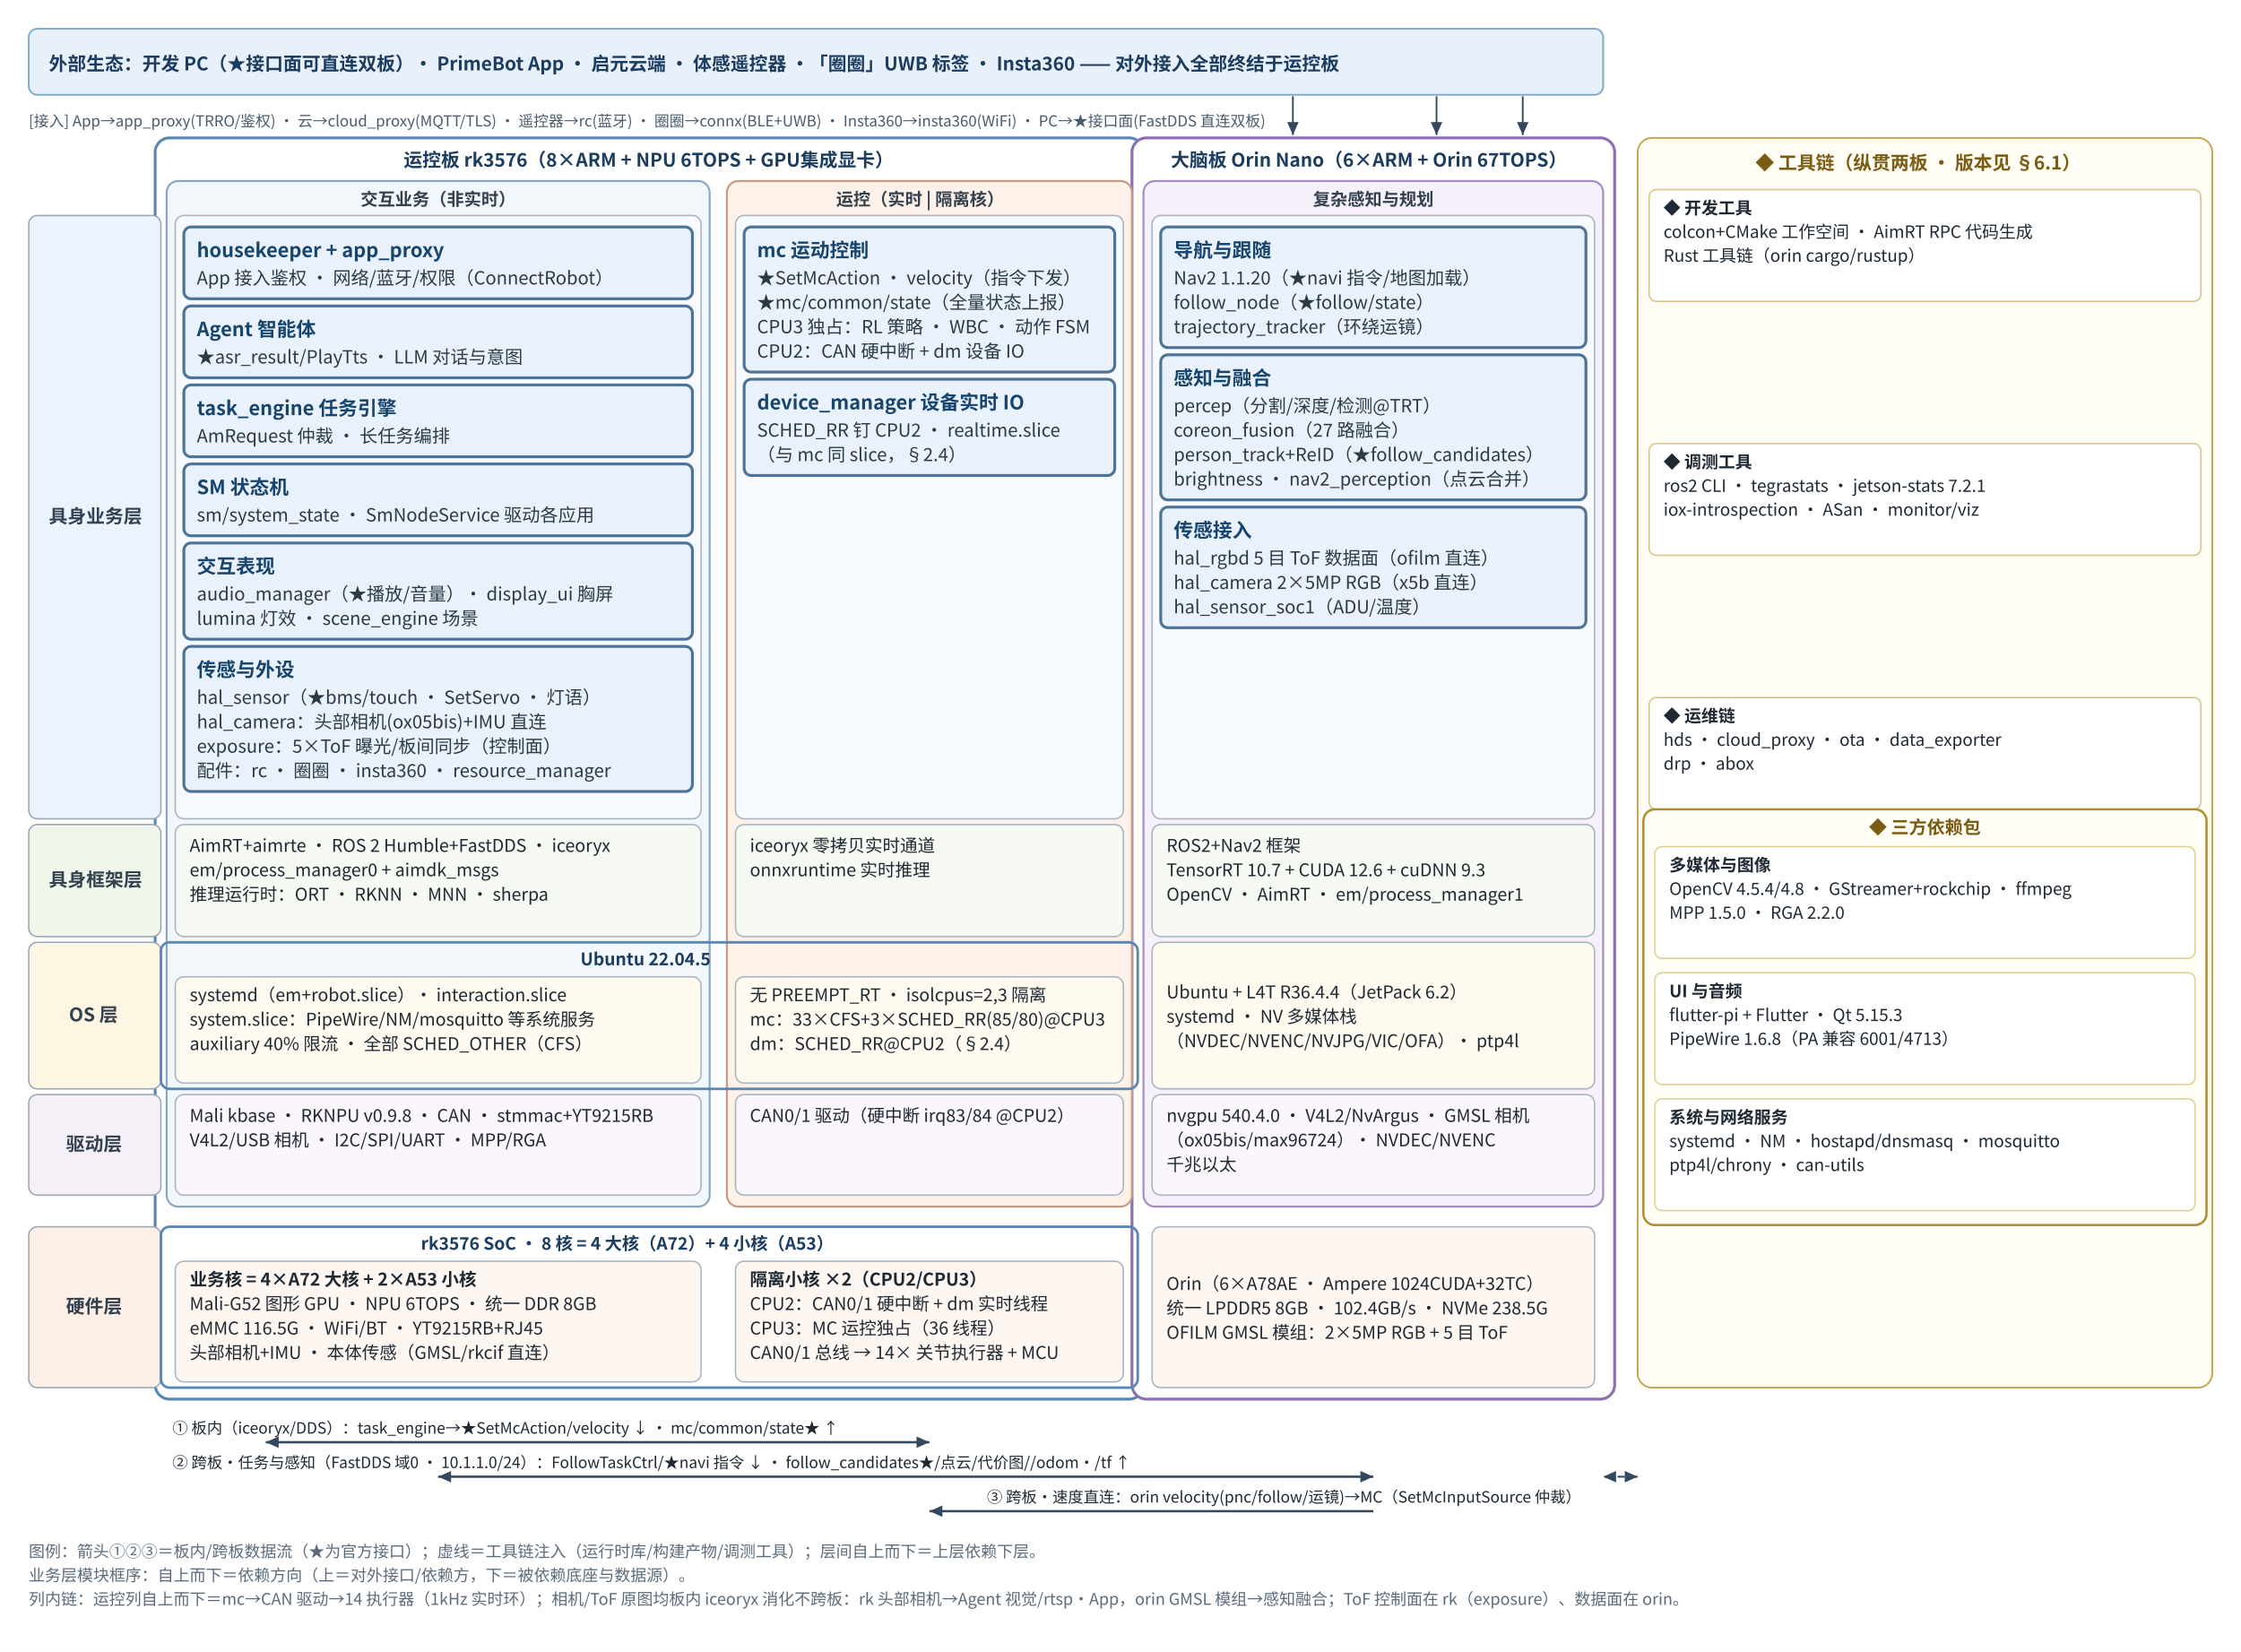
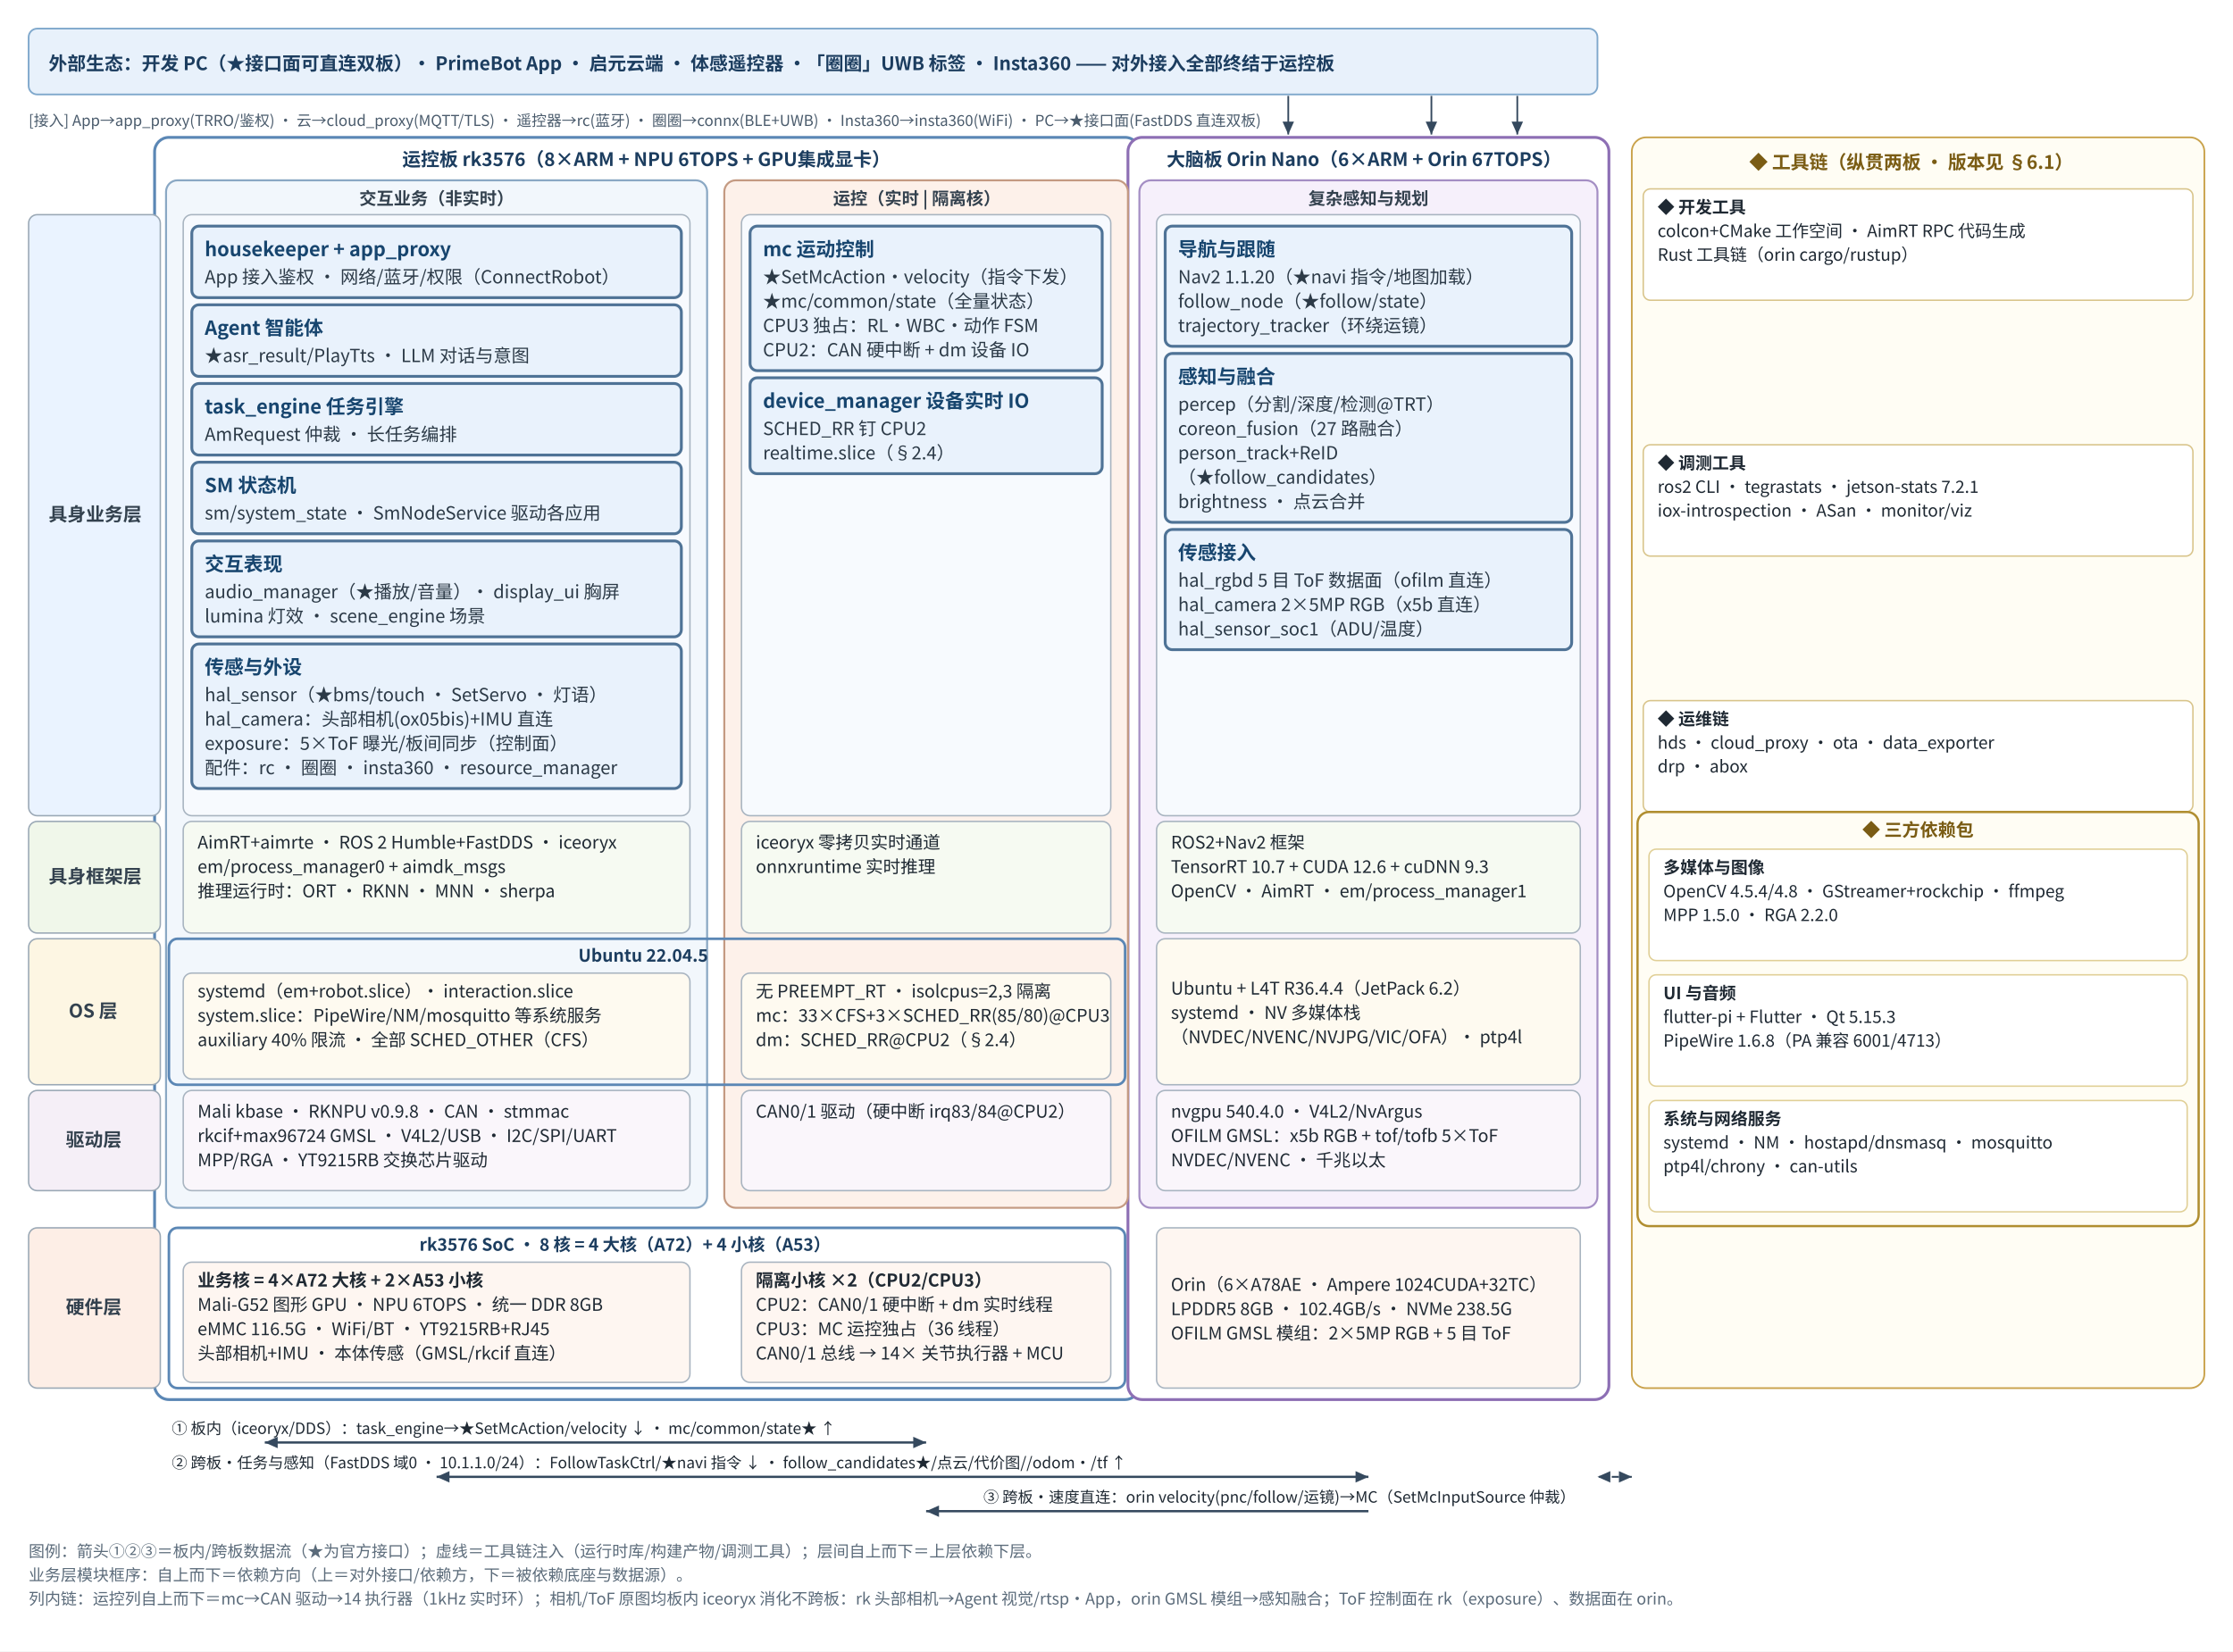
- <svg xmlns="http://www.w3.org/2000/svg" width="1560" height="1150" viewBox="0 0 1560 1150">
-   <rect x="0" y="0" width="1560" height="1150" fill="#ffffff" />
+ <svg xmlns="http://www.w3.org/2000/svg" width="1560" height="1154" viewBox="0 0 1560 1154">
+   <rect x="0" y="0" width="1560" height="1154" fill="#ffffff" />
  <rect x="20" y="20" width="1096" height="46" rx="6" fill="#e8f1fb" stroke="#7fa8cc" stroke-width="1.2" />
  <text x="34" y="49" font-family="Noto Sans CJK SC" font-size="13" fill="#1c3d5f" font-weight="700">外部生态：开发 PC（★接口面可直连双板）· PrimeBot App · 启元云端 · 体感遥控器 ·「圈圈」UWB 标签 · Insta360 —— 对外接入全部终结于运控板</text>
  <line x1="900" y1="67" x2="900" y2="94" stroke="#35495e" stroke-width="1.2" />
  <polygon points="900,94 896,85 904,85" fill="#35495e" />
  <line x1="1000" y1="67" x2="1000" y2="94" stroke="#35495e" stroke-width="1.2" />
  <polygon points="1000,94 996,85 1004,85" fill="#35495e" />
  <line x1="1060" y1="67" x2="1060" y2="94" stroke="#35495e" stroke-width="1.2" />
  <polygon points="1060,94 1056,85 1064,85" fill="#35495e" />
  <text x="20" y="88" font-family="Noto Sans CJK SC" font-size="10.5" fill="#4a5b6c">[接入] App→app_proxy(TRRO/鉴权) · 云→cloud_proxy(MQTT/TLS) · 遥控器→rc(蓝牙) · 圈圈→connx(BLE+UWB) · Insta360→insta360(WiFi) · PC→★接口面(FastDDS 直连双板)</text>
-   <rect x="108" y="96" width="688" height="878" rx="10" fill="#ffffff" stroke="#5b87b5" stroke-width="2" />
+   <rect x="108" y="96" width="688" height="882" rx="10" fill="#ffffff" stroke="#5b87b5" stroke-width="2" />
  <text x="281" y="116" font-family="Noto Sans CJK SC" font-size="13" fill="#1c3d5f" font-weight="700">运控板 rk3576（8×ARM + NPU 6TOPS + GPU集成显卡）</text>
-   <rect x="788" y="96" width="336" height="878" rx="10" fill="#ffffff" stroke="#8d6fb4" stroke-width="2" />
+   <rect x="788" y="96" width="336" height="882" rx="10" fill="#ffffff" stroke="#8d6fb4" stroke-width="2" />
  <text x="815" y="116" font-family="Noto Sans CJK SC" font-size="13" fill="#1c3d5f" font-weight="700">大脑板 Orin Nano（6×ARM + Orin 67TOPS）</text>
-   <rect x="116" y="126" width="378" height="714" rx="8" fill="#f2f7fc" stroke="#8aa8c4" stroke-width="1.4" />
+   <rect x="116" y="126" width="378" height="718" rx="8" fill="#f2f7fc" stroke="#8aa8c4" stroke-width="1.4" />
  <text x="251" y="143" font-family="Noto Sans CJK SC" font-size="12" fill="#33414e" font-weight="700">交互业务（非实时）</text>
-   <rect x="506" y="126" width="282" height="714" rx="8" fill="#fdf1ea" stroke="#c49a82" stroke-width="1.4" />
+   <rect x="506" y="126" width="282" height="718" rx="8" fill="#fdf1ea" stroke="#c49a82" stroke-width="1.4" />
  <text x="582" y="143" font-family="Noto Sans CJK SC" font-size="12" fill="#33414e" font-weight="700">运控（实时 | 隔离核）</text>
-   <rect x="796" y="126" width="320" height="714" rx="8" fill="#f6f0fb" stroke="#a48ec4" stroke-width="1.4" />
+   <rect x="796" y="126" width="320" height="718" rx="8" fill="#f6f0fb" stroke="#a48ec4" stroke-width="1.4" />
  <text x="914" y="143" font-family="Noto Sans CJK SC" font-size="12" fill="#33414e" font-weight="700">复杂感知与规划</text>
  <rect x="20" y="150" width="92" height="420" rx="6" fill="#eaf3ff" stroke="#9aa8b5" stroke-width="1" />
  <text x="34" y="364" font-family="Noto Sans CJK SC" font-size="13" fill="#33414e" font-weight="700">具身业务层</text>
-   <rect x="122" y="150" width="366" height="420" rx="6" fill="#f7fafe" stroke="#a8b4c0" stroke-width="1" />
-   <rect x="128" y="158" width="354" height="50" rx="5" fill="#e9f2fc" stroke="#4f7396" stroke-width="2" />
-   <text x="137" y="179" font-family="Noto Sans CJK SC" font-size="13.6" fill="#17456e" font-weight="700">housekeeper + app_proxy</text>
-   <text x="137" y="198" font-family="Noto Sans CJK SC" font-size="12.6" fill="#2c3a47">App 接入鉴权 · 网络/蓝牙/权限（ConnectRobot）</text>
-   <rect x="128" y="213" width="354" height="50" rx="5" fill="#e9f2fc" stroke="#4f7396" stroke-width="2" />
-   <text x="137" y="234" font-family="Noto Sans CJK SC" font-size="13.6" fill="#17456e" font-weight="700">Agent 智能体</text>
-   <text x="137" y="253" font-family="Noto Sans CJK SC" font-size="12.6" fill="#2c3a47">★asr_result/PlayTts · LLM 对话与意图</text>
-   <rect x="128" y="268" width="354" height="50" rx="5" fill="#e9f2fc" stroke="#4f7396" stroke-width="2" />
-   <text x="137" y="289" font-family="Noto Sans CJK SC" font-size="13.6" fill="#17456e" font-weight="700">task_engine 任务引擎</text>
-   <text x="137" y="308" font-family="Noto Sans CJK SC" font-size="12.6" fill="#2c3a47">AmRequest 仲裁 · 长任务编排</text>
-   <rect x="128" y="323" width="354" height="50" rx="5" fill="#e9f2fc" stroke="#4f7396" stroke-width="2" />
-   <text x="137" y="344" font-family="Noto Sans CJK SC" font-size="13.6" fill="#17456e" font-weight="700">SM 状态机</text>
-   <text x="137" y="363" font-family="Noto Sans CJK SC" font-size="12.6" fill="#2c3a47">sm/system_state · SmNodeService 驱动各应用</text>
-   <rect x="128" y="378" width="354" height="67" rx="5" fill="#e9f2fc" stroke="#4f7396" stroke-width="2" />
-   <text x="137" y="399" font-family="Noto Sans CJK SC" font-size="13.6" fill="#17456e" font-weight="700">交互表现</text>
-   <text x="137" y="418" font-family="Noto Sans CJK SC" font-size="12.6" fill="#2c3a47">audio_manager（★播放/音量）· display_ui 胸屏</text>
-   <text x="137" y="435" font-family="Noto Sans CJK SC" font-size="12.6" fill="#2c3a47">lumina 灯效 · scene_engine 场景</text>
-   <rect x="128" y="450" width="354" height="101" rx="5" fill="#e9f2fc" stroke="#4f7396" stroke-width="2" />
-   <text x="137" y="471" font-family="Noto Sans CJK SC" font-size="13.6" fill="#17456e" font-weight="700">传感与外设</text>
-   <text x="137" y="490" font-family="Noto Sans CJK SC" font-size="12.6" fill="#2c3a47">hal_sensor（★bms/touch · SetServo · 灯语）</text>
-   <text x="137" y="507" font-family="Noto Sans CJK SC" font-size="12.6" fill="#2c3a47">hal_camera：头部相机(ox05bis)+IMU 直连</text>
-   <text x="137" y="524" font-family="Noto Sans CJK SC" font-size="12.6" fill="#2c3a47">exposure：5×ToF 曝光/板间同步（控制面）</text>
-   <text x="137" y="541" font-family="Noto Sans CJK SC" font-size="12.6" fill="#2c3a47">配件：rc · 圈圈 · insta360 · resource_manager</text>
-   <rect x="512" y="150" width="270" height="420" rx="6" fill="#f7fafe" stroke="#a8b4c0" stroke-width="1" />
-   <rect x="518" y="158" width="258" height="101" rx="5" fill="#e9f2fc" stroke="#4f7396" stroke-width="2" />
-   <text x="527" y="179" font-family="Noto Sans CJK SC" font-size="13.6" fill="#17456e" font-weight="700">mc 运动控制</text>
-   <text x="527" y="198" font-family="Noto Sans CJK SC" font-size="12.6" fill="#2c3a47">★SetMcAction · velocity（指令下发）</text>
-   <text x="527" y="215" font-family="Noto Sans CJK SC" font-size="12.6" fill="#2c3a47">★mc/common/state（全量状态上报）</text>
-   <text x="527" y="232" font-family="Noto Sans CJK SC" font-size="12.6" fill="#2c3a47">CPU3 独占：RL 策略 · WBC · 动作 FSM</text>
-   <text x="527" y="249" font-family="Noto Sans CJK SC" font-size="12.6" fill="#2c3a47">CPU2：CAN 硬中断 + dm 设备 IO</text>
-   <rect x="518" y="264" width="258" height="67" rx="5" fill="#e9f2fc" stroke="#4f7396" stroke-width="2" />
-   <text x="527" y="285" font-family="Noto Sans CJK SC" font-size="13.6" fill="#17456e" font-weight="700">device_manager 设备实时 IO</text>
-   <text x="527" y="304" font-family="Noto Sans CJK SC" font-size="12.6" fill="#2c3a47">SCHED_RR 钉 CPU2 · realtime.slice</text>
-   <text x="527" y="321" font-family="Noto Sans CJK SC" font-size="12.6" fill="#2c3a47">（与 mc 同 slice，§2.4）</text>
-   <rect x="802" y="150" width="308" height="420" rx="6" fill="#f7fafe" stroke="#a8b4c0" stroke-width="1" />
-   <rect x="808" y="158" width="296" height="84" rx="5" fill="#e9f2fc" stroke="#4f7396" stroke-width="2" />
-   <text x="817" y="179" font-family="Noto Sans CJK SC" font-size="13.6" fill="#17456e" font-weight="700">导航与跟随</text>
-   <text x="817" y="198" font-family="Noto Sans CJK SC" font-size="12.6" fill="#2c3a47">Nav2 1.1.20（★navi 指令/地图加载）</text>
-   <text x="817" y="215" font-family="Noto Sans CJK SC" font-size="12.6" fill="#2c3a47">follow_node（★follow/state）</text>
-   <text x="817" y="232" font-family="Noto Sans CJK SC" font-size="12.6" fill="#2c3a47">trajectory_tracker（环绕运镜）</text>
-   <rect x="808" y="247" width="296" height="101" rx="5" fill="#e9f2fc" stroke="#4f7396" stroke-width="2" />
-   <text x="817" y="268" font-family="Noto Sans CJK SC" font-size="13.6" fill="#17456e" font-weight="700">感知与融合</text>
-   <text x="817" y="287" font-family="Noto Sans CJK SC" font-size="12.6" fill="#2c3a47">percep（分割/深度/检测@TRT）</text>
-   <text x="817" y="304" font-family="Noto Sans CJK SC" font-size="12.6" fill="#2c3a47">coreon_fusion（27 路融合）</text>
-   <text x="817" y="321" font-family="Noto Sans CJK SC" font-size="12.6" fill="#2c3a47">person_track+ReID（★follow_candidates）</text>
-   <text x="817" y="338" font-family="Noto Sans CJK SC" font-size="12.6" fill="#2c3a47">brightness · nav2_perception（点云合并）</text>
-   <rect x="808" y="353" width="296" height="84" rx="5" fill="#e9f2fc" stroke="#4f7396" stroke-width="2" />
-   <text x="817" y="374" font-family="Noto Sans CJK SC" font-size="13.6" fill="#17456e" font-weight="700">传感接入</text>
-   <text x="817" y="393" font-family="Noto Sans CJK SC" font-size="12.6" fill="#2c3a47">hal_rgbd 5 目 ToF 数据面（ofilm 直连）</text>
-   <text x="817" y="410" font-family="Noto Sans CJK SC" font-size="12.6" fill="#2c3a47">hal_camera 2×5MP RGB（x5b 直连）</text>
-   <text x="817" y="427" font-family="Noto Sans CJK SC" font-size="12.6" fill="#2c3a47">hal_sensor_soc1（ADU/温度）</text>
+   <rect x="128" y="150" width="354" height="420" rx="6" fill="#f7fafe" stroke="#a8b4c0" stroke-width="1" />
+   <rect x="134" y="158" width="342" height="50" rx="5" fill="#e9f2fc" stroke="#4f7396" stroke-width="2" />
+   <text x="143" y="179" font-family="Noto Sans CJK SC" font-size="13.6" fill="#17456e" font-weight="700">housekeeper + app_proxy</text>
+   <text x="143" y="198" font-family="Noto Sans CJK SC" font-size="12.6" fill="#2c3a47">App 接入鉴权 · 网络/蓝牙/权限（ConnectRobot）</text>
+   <rect x="134" y="213" width="342" height="50" rx="5" fill="#e9f2fc" stroke="#4f7396" stroke-width="2" />
+   <text x="143" y="234" font-family="Noto Sans CJK SC" font-size="13.6" fill="#17456e" font-weight="700">Agent 智能体</text>
+   <text x="143" y="253" font-family="Noto Sans CJK SC" font-size="12.6" fill="#2c3a47">★asr_result/PlayTts · LLM 对话与意图</text>
+   <rect x="134" y="268" width="342" height="50" rx="5" fill="#e9f2fc" stroke="#4f7396" stroke-width="2" />
+   <text x="143" y="289" font-family="Noto Sans CJK SC" font-size="13.6" fill="#17456e" font-weight="700">task_engine 任务引擎</text>
+   <text x="143" y="308" font-family="Noto Sans CJK SC" font-size="12.6" fill="#2c3a47">AmRequest 仲裁 · 长任务编排</text>
+   <rect x="134" y="323" width="342" height="50" rx="5" fill="#e9f2fc" stroke="#4f7396" stroke-width="2" />
+   <text x="143" y="344" font-family="Noto Sans CJK SC" font-size="13.6" fill="#17456e" font-weight="700">SM 状态机</text>
+   <text x="143" y="363" font-family="Noto Sans CJK SC" font-size="12.6" fill="#2c3a47">sm/system_state · SmNodeService 驱动各应用</text>
+   <rect x="134" y="378" width="342" height="67" rx="5" fill="#e9f2fc" stroke="#4f7396" stroke-width="2" />
+   <text x="143" y="399" font-family="Noto Sans CJK SC" font-size="13.6" fill="#17456e" font-weight="700">交互表现</text>
+   <text x="143" y="418" font-family="Noto Sans CJK SC" font-size="12.6" fill="#2c3a47">audio_manager（★播放/音量）· display_ui 胸屏</text>
+   <text x="143" y="435" font-family="Noto Sans CJK SC" font-size="12.6" fill="#2c3a47">lumina 灯效 · scene_engine 场景</text>
+   <rect x="134" y="450" width="342" height="101" rx="5" fill="#e9f2fc" stroke="#4f7396" stroke-width="2" />
+   <text x="143" y="471" font-family="Noto Sans CJK SC" font-size="13.6" fill="#17456e" font-weight="700">传感与外设</text>
+   <text x="143" y="490" font-family="Noto Sans CJK SC" font-size="12.6" fill="#2c3a47">hal_sensor（★bms/touch · SetServo · 灯语）</text>
+   <text x="143" y="507" font-family="Noto Sans CJK SC" font-size="12.6" fill="#2c3a47">hal_camera：头部相机(ox05bis)+IMU 直连</text>
+   <text x="143" y="524" font-family="Noto Sans CJK SC" font-size="12.6" fill="#2c3a47">exposure：5×ToF 曝光/板间同步（控制面）</text>
+   <text x="143" y="541" font-family="Noto Sans CJK SC" font-size="12.6" fill="#2c3a47">配件：rc · 圈圈 · insta360 · resource_manager</text>
+   <rect x="518" y="150" width="258" height="420" rx="6" fill="#f7fafe" stroke="#a8b4c0" stroke-width="1" />
+   <rect x="524" y="158" width="246" height="101" rx="5" fill="#e9f2fc" stroke="#4f7396" stroke-width="2" />
+   <text x="533" y="179" font-family="Noto Sans CJK SC" font-size="13.6" fill="#17456e" font-weight="700">mc 运动控制</text>
+   <text x="533" y="198" font-family="Noto Sans CJK SC" font-size="12.6" fill="#2c3a47">★SetMcAction·velocity（指令下发）</text>
+   <text x="533" y="215" font-family="Noto Sans CJK SC" font-size="12.6" fill="#2c3a47">★mc/common/state（全量状态）</text>
+   <text x="533" y="232" font-family="Noto Sans CJK SC" font-size="12.6" fill="#2c3a47">CPU3 独占：RL·WBC·动作 FSM</text>
+   <text x="533" y="249" font-family="Noto Sans CJK SC" font-size="12.6" fill="#2c3a47">CPU2：CAN 硬中断 + dm 设备 IO</text>
+   <rect x="524" y="264" width="246" height="67" rx="5" fill="#e9f2fc" stroke="#4f7396" stroke-width="2" />
+   <text x="533" y="285" font-family="Noto Sans CJK SC" font-size="13.6" fill="#17456e" font-weight="700">device_manager 设备实时 IO</text>
+   <text x="533" y="304" font-family="Noto Sans CJK SC" font-size="12.6" fill="#2c3a47">SCHED_RR 钉 CPU2</text>
+   <text x="533" y="321" font-family="Noto Sans CJK SC" font-size="12.6" fill="#2c3a47">realtime.slice（§2.4）</text>
+   <rect x="808" y="150" width="296" height="420" rx="6" fill="#f7fafe" stroke="#a8b4c0" stroke-width="1" />
+   <rect x="814" y="158" width="284" height="84" rx="5" fill="#e9f2fc" stroke="#4f7396" stroke-width="2" />
+   <text x="823" y="179" font-family="Noto Sans CJK SC" font-size="13.6" fill="#17456e" font-weight="700">导航与跟随</text>
+   <text x="823" y="198" font-family="Noto Sans CJK SC" font-size="12.6" fill="#2c3a47">Nav2 1.1.20（★navi 指令/地图加载）</text>
+   <text x="823" y="215" font-family="Noto Sans CJK SC" font-size="12.6" fill="#2c3a47">follow_node（★follow/state）</text>
+   <text x="823" y="232" font-family="Noto Sans CJK SC" font-size="12.6" fill="#2c3a47">trajectory_tracker（环绕运镜）</text>
+   <rect x="814" y="247" width="284" height="118" rx="5" fill="#e9f2fc" stroke="#4f7396" stroke-width="2" />
+   <text x="823" y="268" font-family="Noto Sans CJK SC" font-size="13.6" fill="#17456e" font-weight="700">感知与融合</text>
+   <text x="823" y="287" font-family="Noto Sans CJK SC" font-size="12.6" fill="#2c3a47">percep（分割/深度/检测@TRT）</text>
+   <text x="823" y="304" font-family="Noto Sans CJK SC" font-size="12.6" fill="#2c3a47">coreon_fusion（27 路融合）</text>
+   <text x="823" y="321" font-family="Noto Sans CJK SC" font-size="12.6" fill="#2c3a47">person_track+ReID</text>
+   <text x="823" y="338" font-family="Noto Sans CJK SC" font-size="12.6" fill="#2c3a47">（★follow_candidates）</text>
+   <text x="823" y="355" font-family="Noto Sans CJK SC" font-size="12.6" fill="#2c3a47">brightness · 点云合并</text>
+   <rect x="814" y="370" width="284" height="84" rx="5" fill="#e9f2fc" stroke="#4f7396" stroke-width="2" />
+   <text x="823" y="391" font-family="Noto Sans CJK SC" font-size="13.6" fill="#17456e" font-weight="700">传感接入</text>
+   <text x="823" y="410" font-family="Noto Sans CJK SC" font-size="12.6" fill="#2c3a47">hal_rgbd 5 目 ToF 数据面（ofilm 直连）</text>
+   <text x="823" y="427" font-family="Noto Sans CJK SC" font-size="12.6" fill="#2c3a47">hal_camera 2×5MP RGB（x5b 直连）</text>
+   <text x="823" y="444" font-family="Noto Sans CJK SC" font-size="12.6" fill="#2c3a47">hal_sensor_soc1（ADU/温度）</text>
  <rect x="20" y="574" width="92" height="78" rx="6" fill="#f0f7ea" stroke="#9aa8b5" stroke-width="1" />
  <text x="34" y="617" font-family="Noto Sans CJK SC" font-size="13" fill="#33414e" font-weight="700">具身框架层</text>
-   <rect x="122" y="574" width="366" height="78" rx="6" fill="#f6faf2" stroke="#a8b4c0" stroke-width="1" />
-   <text x="132" y="593" font-family="Noto Sans CJK SC" font-size="12.2" fill="#1f2933">AimRT+aimrte · ROS 2 Humble+FastDDS · iceoryx</text>
-   <text x="132" y="610" font-family="Noto Sans CJK SC" font-size="12.2" fill="#1f2933">em/process_manager0 + aimdk_msgs</text>
-   <text x="132" y="627" font-family="Noto Sans CJK SC" font-size="12.2" fill="#1f2933">推理运行时：ORT · RKNN · MNN · sherpa</text>
-   <rect x="512" y="574" width="270" height="78" rx="6" fill="#f6faf2" stroke="#a8b4c0" stroke-width="1" />
-   <text x="522" y="593" font-family="Noto Sans CJK SC" font-size="12.2" fill="#1f2933">iceoryx 零拷贝实时通道</text>
-   <text x="522" y="610" font-family="Noto Sans CJK SC" font-size="12.2" fill="#1f2933">onnxruntime 实时推理</text>
-   <rect x="802" y="574" width="308" height="78" rx="6" fill="#f6faf2" stroke="#a8b4c0" stroke-width="1" />
-   <text x="812" y="593" font-family="Noto Sans CJK SC" font-size="12.2" fill="#1f2933">ROS2+Nav2 框架</text>
-   <text x="812" y="610" font-family="Noto Sans CJK SC" font-size="12.2" fill="#1f2933">TensorRT 10.7 + CUDA 12.6 + cuDNN 9.3</text>
-   <text x="812" y="627" font-family="Noto Sans CJK SC" font-size="12.2" fill="#1f2933">OpenCV · AimRT · em/process_manager1</text>
+   <rect x="128" y="574" width="354" height="78" rx="6" fill="#f6faf2" stroke="#a8b4c0" stroke-width="1" />
+   <text x="138" y="593" font-family="Noto Sans CJK SC" font-size="12.2" fill="#1f2933">AimRT+aimrte · ROS 2 Humble+FastDDS · iceoryx</text>
+   <text x="138" y="610" font-family="Noto Sans CJK SC" font-size="12.2" fill="#1f2933">em/process_manager0 + aimdk_msgs</text>
+   <text x="138" y="627" font-family="Noto Sans CJK SC" font-size="12.2" fill="#1f2933">推理运行时：ORT · RKNN · MNN · sherpa</text>
+   <rect x="518" y="574" width="258" height="78" rx="6" fill="#f6faf2" stroke="#a8b4c0" stroke-width="1" />
+   <text x="528" y="593" font-family="Noto Sans CJK SC" font-size="12.2" fill="#1f2933">iceoryx 零拷贝实时通道</text>
+   <text x="528" y="610" font-family="Noto Sans CJK SC" font-size="12.2" fill="#1f2933">onnxruntime 实时推理</text>
+   <rect x="808" y="574" width="296" height="78" rx="6" fill="#f6faf2" stroke="#a8b4c0" stroke-width="1" />
+   <text x="818" y="593" font-family="Noto Sans CJK SC" font-size="12.2" fill="#1f2933">ROS2+Nav2 框架</text>
+   <text x="818" y="610" font-family="Noto Sans CJK SC" font-size="12.2" fill="#1f2933">TensorRT 10.7 + CUDA 12.6 + cuDNN 9.3</text>
+   <text x="818" y="627" font-family="Noto Sans CJK SC" font-size="12.2" fill="#1f2933">OpenCV · AimRT · em/process_manager1</text>
  <rect x="20" y="656" width="92" height="102" rx="6" fill="#fdf6e3" stroke="#9aa8b5" stroke-width="1" />
  <text x="48" y="711" font-family="Noto Sans CJK SC" font-size="13" fill="#33414e" font-weight="700">OS 层</text>
-   <rect x="112" y="656" width="680" height="102" rx="6" fill="none" stroke="#5b87b5" stroke-width="1.8" />
+   <rect x="118" y="656" width="668" height="102" rx="6" fill="none" stroke="#5b87b5" stroke-width="1.8" />
  <text x="404" y="672" font-family="Noto Sans CJK SC" font-size="12" fill="#1c3d5f" font-weight="700">Ubuntu 22.04.5</text>
-   <rect x="122" y="680" width="366" height="74" rx="6" fill="#fefaf0" stroke="#a8b4c0" stroke-width="1" />
-   <text x="132" y="697" font-family="Noto Sans CJK SC" font-size="12.2" fill="#1f2933">systemd（em+robot.slice）· interaction.slice</text>
-   <text x="132" y="714" font-family="Noto Sans CJK SC" font-size="12.2" fill="#1f2933">system.slice：PipeWire/NM/mosquitto 等系统服务</text>
-   <text x="132" y="731" font-family="Noto Sans CJK SC" font-size="12.2" fill="#1f2933">auxiliary 40% 限流 · 全部 SCHED_OTHER（CFS）</text>
-   <rect x="512" y="680" width="270" height="74" rx="6" fill="#fefaf0" stroke="#a8b4c0" stroke-width="1" />
-   <text x="522" y="697" font-family="Noto Sans CJK SC" font-size="12.2" fill="#1f2933">无 PREEMPT_RT · isolcpus=2,3 隔离</text>
-   <text x="522" y="714" font-family="Noto Sans CJK SC" font-size="12.2" fill="#1f2933">mc：33×CFS+3×SCHED_RR(85/80)@CPU3</text>
-   <text x="522" y="731" font-family="Noto Sans CJK SC" font-size="12.2" fill="#1f2933">dm：SCHED_RR@CPU2（§2.4）</text>
-   <rect x="802" y="656" width="308" height="102" rx="6" fill="#fefaf0" stroke="#a8b4c0" stroke-width="1" />
-   <text x="812" y="695" font-family="Noto Sans CJK SC" font-size="12.2" fill="#1f2933">Ubuntu + L4T R36.4.4（JetPack 6.2）</text>
-   <text x="812" y="712" font-family="Noto Sans CJK SC" font-size="12.2" fill="#1f2933">systemd · NV 多媒体栈</text>
-   <text x="812" y="729" font-family="Noto Sans CJK SC" font-size="12.2" fill="#1f2933">（NVDEC/NVENC/NVJPG/VIC/OFA）· ptp4l</text>
+   <rect x="128" y="680" width="354" height="74" rx="6" fill="#fefaf0" stroke="#a8b4c0" stroke-width="1" />
+   <text x="138" y="697" font-family="Noto Sans CJK SC" font-size="12.2" fill="#1f2933">systemd（em+robot.slice）· interaction.slice</text>
+   <text x="138" y="714" font-family="Noto Sans CJK SC" font-size="12.2" fill="#1f2933">system.slice：PipeWire/NM/mosquitto 等系统服务</text>
+   <text x="138" y="731" font-family="Noto Sans CJK SC" font-size="12.2" fill="#1f2933">auxiliary 40% 限流 · 全部 SCHED_OTHER（CFS）</text>
+   <rect x="518" y="680" width="258" height="74" rx="6" fill="#fefaf0" stroke="#a8b4c0" stroke-width="1" />
+   <text x="528" y="697" font-family="Noto Sans CJK SC" font-size="12.2" fill="#1f2933">无 PREEMPT_RT · isolcpus=2,3 隔离</text>
+   <text x="528" y="714" font-family="Noto Sans CJK SC" font-size="12.2" fill="#1f2933">mc：33×CFS+3×SCHED_RR(85/80)@CPU3</text>
+   <text x="528" y="731" font-family="Noto Sans CJK SC" font-size="12.2" fill="#1f2933">dm：SCHED_RR@CPU2（§2.4）</text>
+   <rect x="808" y="656" width="296" height="102" rx="6" fill="#fefaf0" stroke="#a8b4c0" stroke-width="1" />
+   <text x="818" y="695" font-family="Noto Sans CJK SC" font-size="12.2" fill="#1f2933">Ubuntu + L4T R36.4.4（JetPack 6.2）</text>
+   <text x="818" y="712" font-family="Noto Sans CJK SC" font-size="12.2" fill="#1f2933">systemd · NV 多媒体栈</text>
+   <text x="818" y="729" font-family="Noto Sans CJK SC" font-size="12.2" fill="#1f2933">（NVDEC/NVENC/NVJPG/VIC/OFA）· ptp4l</text>
  <rect x="20" y="762" width="92" height="70" rx="6" fill="#f5eff7" stroke="#9aa8b5" stroke-width="1" />
  <text x="46" y="801" font-family="Noto Sans CJK SC" font-size="13" fill="#33414e" font-weight="700">驱动层</text>
-   <rect x="122" y="762" width="366" height="70" rx="6" fill="#faf6fb" stroke="#a8b4c0" stroke-width="1" />
-   <text x="132" y="781" font-family="Noto Sans CJK SC" font-size="12.2" fill="#1f2933">Mali kbase · RKNPU v0.9.8 · CAN · stmmac+YT9215RB</text>
-   <text x="132" y="798" font-family="Noto Sans CJK SC" font-size="12.2" fill="#1f2933">V4L2/USB 相机 · I2C/SPI/UART · MPP/RGA</text>
-   <rect x="512" y="762" width="270" height="70" rx="6" fill="#faf6fb" stroke="#a8b4c0" stroke-width="1" />
-   <text x="522" y="781" font-family="Noto Sans CJK SC" font-size="12.2" fill="#1f2933">CAN0/1 驱动（硬中断 irq83/84 @CPU2）</text>
-   <rect x="802" y="762" width="308" height="70" rx="6" fill="#faf6fb" stroke="#a8b4c0" stroke-width="1" />
-   <text x="812" y="781" font-family="Noto Sans CJK SC" font-size="12.2" fill="#1f2933">nvgpu 540.4.0 · V4L2/NvArgus · GMSL 相机</text>
-   <text x="812" y="798" font-family="Noto Sans CJK SC" font-size="12.2" fill="#1f2933">（ox05bis/max96724）· NVDEC/NVENC</text>
-   <text x="812" y="815" font-family="Noto Sans CJK SC" font-size="12.2" fill="#1f2933">千兆以太</text>
-   <rect x="20" y="854" width="92" height="112" rx="6" fill="#fdeee6" stroke="#9aa8b5" stroke-width="1" />
-   <text x="46" y="914" font-family="Noto Sans CJK SC" font-size="13" fill="#33414e" font-weight="700">硬件层</text>
-   <rect x="112" y="854" width="680" height="112" rx="6" fill="none" stroke="#5b87b5" stroke-width="1.8" />
-   <text x="293" y="870" font-family="Noto Sans CJK SC" font-size="12" fill="#1c3d5f" font-weight="700">rk3576 SoC · 8 核 = 4 大核（A72）+ 4 小核（A53）</text>
-   <rect x="122" y="878" width="366" height="84" rx="6" fill="#fef6f1" stroke="#a8b4c0" stroke-width="1" />
-   <text x="132" y="895" font-family="Noto Sans CJK SC" font-size="12.2" fill="#1f2933" font-weight="700">业务核 = 4×A72 大核 + 2×A53 小核</text>
-   <text x="132" y="912" font-family="Noto Sans CJK SC" font-size="12.2" fill="#1f2933">Mali-G52 图形 GPU · NPU 6TOPS · 统一 DDR 8GB</text>
-   <text x="132" y="929" font-family="Noto Sans CJK SC" font-size="12.2" fill="#1f2933">eMMC 116.5G · WiFi/BT · YT9215RB+RJ45</text>
-   <text x="132" y="946" font-family="Noto Sans CJK SC" font-size="12.2" fill="#1f2933">头部相机+IMU · 本体传感（GMSL/rkcif 直连）</text>
-   <rect x="512" y="878" width="270" height="84" rx="6" fill="#fef6f1" stroke="#a8b4c0" stroke-width="1" />
-   <text x="522" y="895" font-family="Noto Sans CJK SC" font-size="12.2" fill="#1f2933" font-weight="700">隔离小核 ×2（CPU2/CPU3）</text>
-   <text x="522" y="912" font-family="Noto Sans CJK SC" font-size="12.2" fill="#1f2933">CPU2：CAN0/1 硬中断 + dm 实时线程</text>
-   <text x="522" y="929" font-family="Noto Sans CJK SC" font-size="12.2" fill="#1f2933">CPU3：MC 运控独占（36 线程）</text>
-   <text x="522" y="946" font-family="Noto Sans CJK SC" font-size="12.2" fill="#1f2933">CAN0/1 总线 → 14× 关节执行器 + MCU</text>
-   <rect x="802" y="854" width="308" height="112" rx="6" fill="#fef6f1" stroke="#a8b4c0" stroke-width="1" />
-   <text x="812" y="898" font-family="Noto Sans CJK SC" font-size="12.2" fill="#1f2933">Orin（6×A78AE · Ampere 1024CUDA+32TC）</text>
-   <text x="812" y="915" font-family="Noto Sans CJK SC" font-size="12.2" fill="#1f2933">统一 LPDDR5 8GB · 102.4GB/s · NVMe 238.5G</text>
-   <text x="812" y="932" font-family="Noto Sans CJK SC" font-size="12.2" fill="#1f2933">OFILM GMSL 模组：2×5MP RGB + 5 目 ToF</text>
-   <rect x="1140" y="96" width="400" height="870" rx="10" fill="#fffdf4" stroke="#c9a24b" stroke-width="1.2" />
+   <rect x="128" y="762" width="354" height="70" rx="6" fill="#faf6fb" stroke="#a8b4c0" stroke-width="1" />
+   <text x="138" y="781" font-family="Noto Sans CJK SC" font-size="12.2" fill="#1f2933">Mali kbase · RKNPU v0.9.8 · CAN · stmmac</text>
+   <text x="138" y="798" font-family="Noto Sans CJK SC" font-size="12.2" fill="#1f2933">rkcif+max96724 GMSL · V4L2/USB · I2C/SPI/UART</text>
+   <text x="138" y="815" font-family="Noto Sans CJK SC" font-size="12.2" fill="#1f2933">MPP/RGA · YT9215RB 交换芯片驱动</text>
+   <rect x="518" y="762" width="258" height="70" rx="6" fill="#faf6fb" stroke="#a8b4c0" stroke-width="1" />
+   <text x="528" y="781" font-family="Noto Sans CJK SC" font-size="12.2" fill="#1f2933">CAN0/1 驱动（硬中断 irq83/84@CPU2）</text>
+   <rect x="808" y="762" width="296" height="70" rx="6" fill="#faf6fb" stroke="#a8b4c0" stroke-width="1" />
+   <text x="818" y="781" font-family="Noto Sans CJK SC" font-size="12.2" fill="#1f2933">nvgpu 540.4.0 · V4L2/NvArgus</text>
+   <text x="818" y="798" font-family="Noto Sans CJK SC" font-size="12.2" fill="#1f2933">OFILM GMSL：x5b RGB + tof/tofb 5×ToF</text>
+   <text x="818" y="815" font-family="Noto Sans CJK SC" font-size="12.2" fill="#1f2933">NVDEC/NVENC · 千兆以太</text>
+   <rect x="20" y="858" width="92" height="112" rx="6" fill="#fdeee6" stroke="#9aa8b5" stroke-width="1" />
+   <text x="46" y="918" font-family="Noto Sans CJK SC" font-size="13" fill="#33414e" font-weight="700">硬件层</text>
+   <rect x="118" y="858" width="668" height="112" rx="6" fill="none" stroke="#5b87b5" stroke-width="1.8" />
+   <text x="293" y="874" font-family="Noto Sans CJK SC" font-size="12" fill="#1c3d5f" font-weight="700">rk3576 SoC · 8 核 = 4 大核（A72）+ 4 小核（A53）</text>
+   <rect x="128" y="882" width="354" height="84" rx="6" fill="#fef6f1" stroke="#a8b4c0" stroke-width="1" />
+   <text x="138" y="899" font-family="Noto Sans CJK SC" font-size="12.2" fill="#1f2933" font-weight="700">业务核 = 4×A72 大核 + 2×A53 小核</text>
+   <text x="138" y="916" font-family="Noto Sans CJK SC" font-size="12.2" fill="#1f2933">Mali-G52 图形 GPU · NPU 6TOPS · 统一 DDR 8GB</text>
+   <text x="138" y="933" font-family="Noto Sans CJK SC" font-size="12.2" fill="#1f2933">eMMC 116.5G · WiFi/BT · YT9215RB+RJ45</text>
+   <text x="138" y="950" font-family="Noto Sans CJK SC" font-size="12.2" fill="#1f2933">头部相机+IMU · 本体传感（GMSL/rkcif 直连）</text>
+   <rect x="518" y="882" width="258" height="84" rx="6" fill="#fef6f1" stroke="#a8b4c0" stroke-width="1" />
+   <text x="528" y="899" font-family="Noto Sans CJK SC" font-size="12.2" fill="#1f2933" font-weight="700">隔离小核 ×2（CPU2/CPU3）</text>
+   <text x="528" y="916" font-family="Noto Sans CJK SC" font-size="12.2" fill="#1f2933">CPU2：CAN0/1 硬中断 + dm 实时线程</text>
+   <text x="528" y="933" font-family="Noto Sans CJK SC" font-size="12.2" fill="#1f2933">CPU3：MC 运控独占（36 线程）</text>
+   <text x="528" y="950" font-family="Noto Sans CJK SC" font-size="12.2" fill="#1f2933">CAN0/1 总线 → 14× 关节执行器 + MCU</text>
+   <rect x="808" y="858" width="296" height="112" rx="6" fill="#fef6f1" stroke="#a8b4c0" stroke-width="1" />
+   <text x="818" y="902" font-family="Noto Sans CJK SC" font-size="12.2" fill="#1f2933">Orin（6×A78AE · Ampere 1024CUDA+32TC）</text>
+   <text x="818" y="919" font-family="Noto Sans CJK SC" font-size="12.2" fill="#1f2933">LPDDR5 8GB · 102.4GB/s · NVMe 238.5G</text>
+   <text x="818" y="936" font-family="Noto Sans CJK SC" font-size="12.2" fill="#1f2933">OFILM GMSL 模组：2×5MP RGB + 5 目 ToF</text>
+   <rect x="1140" y="96" width="400" height="874" rx="10" fill="#fffdf4" stroke="#c9a24b" stroke-width="1.2" />
  <text x="1222" y="118" font-family="Noto Sans CJK SC" font-size="13" fill="#7a5c14" font-weight="700">◆ 工具链（纵贯两板 · 版本见 §6.1）</text>
  <rect x="1148" y="132" width="384" height="77.8" rx="5" fill="#ffffff" stroke="#d8c48a" stroke-width="1" />
  <text x="1158" y="149" font-family="Noto Sans CJK SC" font-size="11.8" fill="#1f2933" font-weight="700">◆ 开发工具</text>
  <text x="1158" y="165.6" font-family="Noto Sans CJK SC" font-size="11.8" fill="#1f2933">colcon+CMake 工作空间 · AimRT RPC 代码生成</text>
  <text x="1158" y="182.2" font-family="Noto Sans CJK SC" font-size="11.8" fill="#1f2933">Rust 工具链（orin cargo/rustup）</text>
-   <rect x="1148" y="308.8" width="384" height="77.8" rx="5" fill="#ffffff" stroke="#d8c48a" stroke-width="1" />
-   <text x="1158" y="325.8" font-family="Noto Sans CJK SC" font-size="11.8" fill="#1f2933" font-weight="700">◆ 调测工具</text>
-   <text x="1158" y="342.4" font-family="Noto Sans CJK SC" font-size="11.8" fill="#1f2933">ros2 CLI · tegrastats · jetson-stats 7.2.1</text>
-   <text x="1158" y="359" font-family="Noto Sans CJK SC" font-size="11.8" fill="#1f2933">iox-introspection · ASan · monitor/viz</text>
-   <rect x="1148" y="485.6" width="384" height="77.8" rx="5" fill="#ffffff" stroke="#d8c48a" stroke-width="1" />
-   <text x="1158" y="502.6" font-family="Noto Sans CJK SC" font-size="11.8" fill="#1f2933" font-weight="700">◆ 运维链</text>
-   <text x="1158" y="519.2" font-family="Noto Sans CJK SC" font-size="11.8" fill="#1f2933">hds · cloud_proxy · ota · data_exporter</text>
-   <text x="1158" y="535.8" font-family="Noto Sans CJK SC" font-size="11.8" fill="#1f2933">drp · abox</text>
-   <rect x="1144" y="563.4" width="392" height="289.4" rx="8" fill="none" stroke="#b08e30" stroke-width="1.6" />
-   <text x="1301" y="580.4" font-family="Noto Sans CJK SC" font-size="12.5" fill="#7a5c14" font-weight="700">◆ 三方依赖包</text>
-   <rect x="1152" y="589.4" width="376" height="77.8" rx="5" fill="#ffffff" stroke="#e0cf96" stroke-width="1" />
-   <text x="1162" y="606.4" font-family="Noto Sans CJK SC" font-size="11.8" fill="#1f2933" font-weight="700">多媒体与图像</text>
-   <text x="1162" y="623" font-family="Noto Sans CJK SC" font-size="11.8" fill="#1f2933">OpenCV 4.5.4/4.8 · GStreamer+rockchip · ffmpeg</text>
-   <text x="1162" y="639.6" font-family="Noto Sans CJK SC" font-size="11.8" fill="#1f2933">MPP 1.5.0 · RGA 2.2.0</text>
-   <rect x="1152" y="677.2" width="376" height="77.8" rx="5" fill="#ffffff" stroke="#e0cf96" stroke-width="1" />
-   <text x="1162" y="694.2" font-family="Noto Sans CJK SC" font-size="11.8" fill="#1f2933" font-weight="700">UI 与音频</text>
-   <text x="1162" y="710.8" font-family="Noto Sans CJK SC" font-size="11.8" fill="#1f2933">flutter-pi + Flutter · Qt 5.15.3</text>
-   <text x="1162" y="727.4" font-family="Noto Sans CJK SC" font-size="11.8" fill="#1f2933">PipeWire 1.6.8（PA 兼容 6001/4713）</text>
-   <rect x="1152" y="765.0" width="376" height="77.8" rx="5" fill="#ffffff" stroke="#e0cf96" stroke-width="1" />
-   <text x="1162" y="782.0" font-family="Noto Sans CJK SC" font-size="11.8" fill="#1f2933" font-weight="700">系统与网络服务</text>
-   <text x="1162" y="798.6" font-family="Noto Sans CJK SC" font-size="11.8" fill="#1f2933">systemd · NM · hostapd/dnsmasq · mosquitto</text>
-   <text x="1162" y="815.2" font-family="Noto Sans CJK SC" font-size="11.8" fill="#1f2933">ptp4l/chrony · can-utils</text>
-   <text x="120" y="998" font-family="Noto Sans CJK SC" font-size="10.8" fill="#1f2933">① 板内（iceoryx/DDS）：task_engine→★SetMcAction/velocity ↓ · mc/common/state★ ↑</text>
-   <line x1="185" y1="1004" x2="647" y2="1004" stroke="#35495e" stroke-width="1.6" />
-   <polygon points="647,1004 638,1008 638,1000" fill="#35495e" />
-   <polygon points="185,1004 194,1000 194,1008" fill="#35495e" />
-   <text x="120" y="1022" font-family="Noto Sans CJK SC" font-size="10.8" fill="#1f2933">② 跨板·任务与感知（FastDDS 域0 · 10.1.1.0/24）：FollowTaskCtrl/★navi 指令 ↓ · follow_candidates★/点云/代价图//odom·/tf ↑</text>
-   <line x1="305" y1="1028" x2="956" y2="1028" stroke="#35495e" stroke-width="1.6" />
-   <polygon points="956,1028 947,1032 947,1024" fill="#35495e" />
-   <polygon points="305,1028 314,1024 314,1032" fill="#35495e" />
-   <text x="687" y="1046" font-family="Noto Sans CJK SC" font-size="10.8" fill="#1f2933">③ 跨板·速度直连：orin velocity(pnc/follow/运镜)→MC（SetMcInputSource 仲裁）</text>
-   <line x1="956" y1="1052" x2="647" y2="1052" stroke="#35495e" stroke-width="1.6" />
-   <polygon points="647,1052 656,1048 656,1056" fill="#35495e" />
-   <line x1="1140" y1="1028" x2="1116" y2="1028" stroke="#35495e" stroke-width="1.3" stroke-dasharray="5,4" />
-   <polygon points="1116,1028 1125,1024 1125,1032" fill="#35495e" />
-   <polygon points="1140,1028 1131,1032 1131,1024" fill="#35495e" />
-   <text x="20" y="1084" font-family="Noto Sans CJK SC" font-size="11.2" fill="#5b6b7a">图例：箭头①②③＝板内/跨板数据流（★为官方接口）；虚线＝工具链注入（运行时库/构建产物/调测工具）；层间自上而下＝上层依赖下层。</text>
-   <text x="20" y="1100.6" font-family="Noto Sans CJK SC" font-size="11.2" fill="#5b6b7a">业务层模块框序：自上而下＝依赖方向（上＝对外接口/依赖方，下＝被依赖底座与数据源）。</text>
-   <text x="20" y="1117.2" font-family="Noto Sans CJK SC" font-size="11.2" fill="#5b6b7a">列内链：运控列自上而下＝mc→CAN 驱动→14 执行器（1kHz 实时环）；相机/ToF 原图均板内 iceoryx 消化不跨板：rk 头部相机→Agent 视觉/rtsp·App，orin GMSL 模组→感知融合；ToF 控制面在 rk（exposure）、数据面在 orin。</text>
+   <rect x="1148" y="310.8" width="384" height="77.8" rx="5" fill="#ffffff" stroke="#d8c48a" stroke-width="1" />
+   <text x="1158" y="327.8" font-family="Noto Sans CJK SC" font-size="11.8" fill="#1f2933" font-weight="700">◆ 调测工具</text>
+   <text x="1158" y="344.4" font-family="Noto Sans CJK SC" font-size="11.8" fill="#1f2933">ros2 CLI · tegrastats · jetson-stats 7.2.1</text>
+   <text x="1158" y="361" font-family="Noto Sans CJK SC" font-size="11.8" fill="#1f2933">iox-introspection · ASan · monitor/viz</text>
+   <rect x="1148" y="489.6" width="384" height="77.8" rx="5" fill="#ffffff" stroke="#d8c48a" stroke-width="1" />
+   <text x="1158" y="506.6" font-family="Noto Sans CJK SC" font-size="11.8" fill="#1f2933" font-weight="700">◆ 运维链</text>
+   <text x="1158" y="523.2" font-family="Noto Sans CJK SC" font-size="11.8" fill="#1f2933">hds · cloud_proxy · ota · data_exporter</text>
+   <text x="1158" y="539.8" font-family="Noto Sans CJK SC" font-size="11.8" fill="#1f2933">drp · abox</text>
+   <rect x="1144" y="567.4" width="392" height="289.4" rx="8" fill="none" stroke="#b08e30" stroke-width="1.6" />
+   <text x="1301" y="584.4" font-family="Noto Sans CJK SC" font-size="12.5" fill="#7a5c14" font-weight="700">◆ 三方依赖包</text>
+   <rect x="1152" y="593.4" width="376" height="77.8" rx="5" fill="#ffffff" stroke="#e0cf96" stroke-width="1" />
+   <text x="1162" y="610.4" font-family="Noto Sans CJK SC" font-size="11.8" fill="#1f2933" font-weight="700">多媒体与图像</text>
+   <text x="1162" y="627" font-family="Noto Sans CJK SC" font-size="11.8" fill="#1f2933">OpenCV 4.5.4/4.8 · GStreamer+rockchip · ffmpeg</text>
+   <text x="1162" y="643.6" font-family="Noto Sans CJK SC" font-size="11.8" fill="#1f2933">MPP 1.5.0 · RGA 2.2.0</text>
+   <rect x="1152" y="681.2" width="376" height="77.8" rx="5" fill="#ffffff" stroke="#e0cf96" stroke-width="1" />
+   <text x="1162" y="698.2" font-family="Noto Sans CJK SC" font-size="11.8" fill="#1f2933" font-weight="700">UI 与音频</text>
+   <text x="1162" y="714.8" font-family="Noto Sans CJK SC" font-size="11.8" fill="#1f2933">flutter-pi + Flutter · Qt 5.15.3</text>
+   <text x="1162" y="731.4" font-family="Noto Sans CJK SC" font-size="11.8" fill="#1f2933">PipeWire 1.6.8（PA 兼容 6001/4713）</text>
+   <rect x="1152" y="769.0" width="376" height="77.8" rx="5" fill="#ffffff" stroke="#e0cf96" stroke-width="1" />
+   <text x="1162" y="786.0" font-family="Noto Sans CJK SC" font-size="11.8" fill="#1f2933" font-weight="700">系统与网络服务</text>
+   <text x="1162" y="802.6" font-family="Noto Sans CJK SC" font-size="11.8" fill="#1f2933">systemd · NM · hostapd/dnsmasq · mosquitto</text>
+   <text x="1162" y="819.2" font-family="Noto Sans CJK SC" font-size="11.8" fill="#1f2933">ptp4l/chrony · can-utils</text>
+   <text x="120" y="1002" font-family="Noto Sans CJK SC" font-size="10.8" fill="#1f2933">① 板内（iceoryx/DDS）：task_engine→★SetMcAction/velocity ↓ · mc/common/state★ ↑</text>
+   <line x1="185" y1="1008" x2="647" y2="1008" stroke="#35495e" stroke-width="1.6" />
+   <polygon points="647,1008 638,1012 638,1004" fill="#35495e" />
+   <polygon points="185,1008 194,1004 194,1012" fill="#35495e" />
+   <text x="120" y="1026" font-family="Noto Sans CJK SC" font-size="10.8" fill="#1f2933">② 跨板·任务与感知（FastDDS 域0 · 10.1.1.0/24）：FollowTaskCtrl/★navi 指令 ↓ · follow_candidates★/点云/代价图//odom·/tf ↑</text>
+   <line x1="305" y1="1032" x2="956" y2="1032" stroke="#35495e" stroke-width="1.6" />
+   <polygon points="956,1032 947,1036 947,1028" fill="#35495e" />
+   <polygon points="305,1032 314,1028 314,1036" fill="#35495e" />
+   <text x="687" y="1050" font-family="Noto Sans CJK SC" font-size="10.8" fill="#1f2933">③ 跨板·速度直连：orin velocity(pnc/follow/运镜)→MC（SetMcInputSource 仲裁）</text>
+   <line x1="956" y1="1056" x2="647" y2="1056" stroke="#35495e" stroke-width="1.6" />
+   <polygon points="647,1056 656,1052 656,1060" fill="#35495e" />
+   <line x1="1140" y1="1032" x2="1116" y2="1032" stroke="#35495e" stroke-width="1.3" stroke-dasharray="5,4" />
+   <polygon points="1116,1032 1125,1028 1125,1036" fill="#35495e" />
+   <polygon points="1140,1032 1131,1036 1131,1028" fill="#35495e" />
+   <text x="20" y="1088" font-family="Noto Sans CJK SC" font-size="11.2" fill="#5b6b7a">图例：箭头①②③＝板内/跨板数据流（★为官方接口）；虚线＝工具链注入（运行时库/构建产物/调测工具）；层间自上而下＝上层依赖下层。</text>
+   <text x="20" y="1104.6" font-family="Noto Sans CJK SC" font-size="11.2" fill="#5b6b7a">业务层模块框序：自上而下＝依赖方向（上＝对外接口/依赖方，下＝被依赖底座与数据源）。</text>
+   <text x="20" y="1121.2" font-family="Noto Sans CJK SC" font-size="11.2" fill="#5b6b7a">列内链：运控列自上而下＝mc→CAN 驱动→14 执行器（1kHz 实时环）；相机/ToF 原图均板内 iceoryx 消化不跨板：rk 头部相机→Agent 视觉/rtsp·App，orin GMSL 模组→感知融合；ToF 控制面在 rk（exposure）、数据面在 orin。</text>
</svg>
